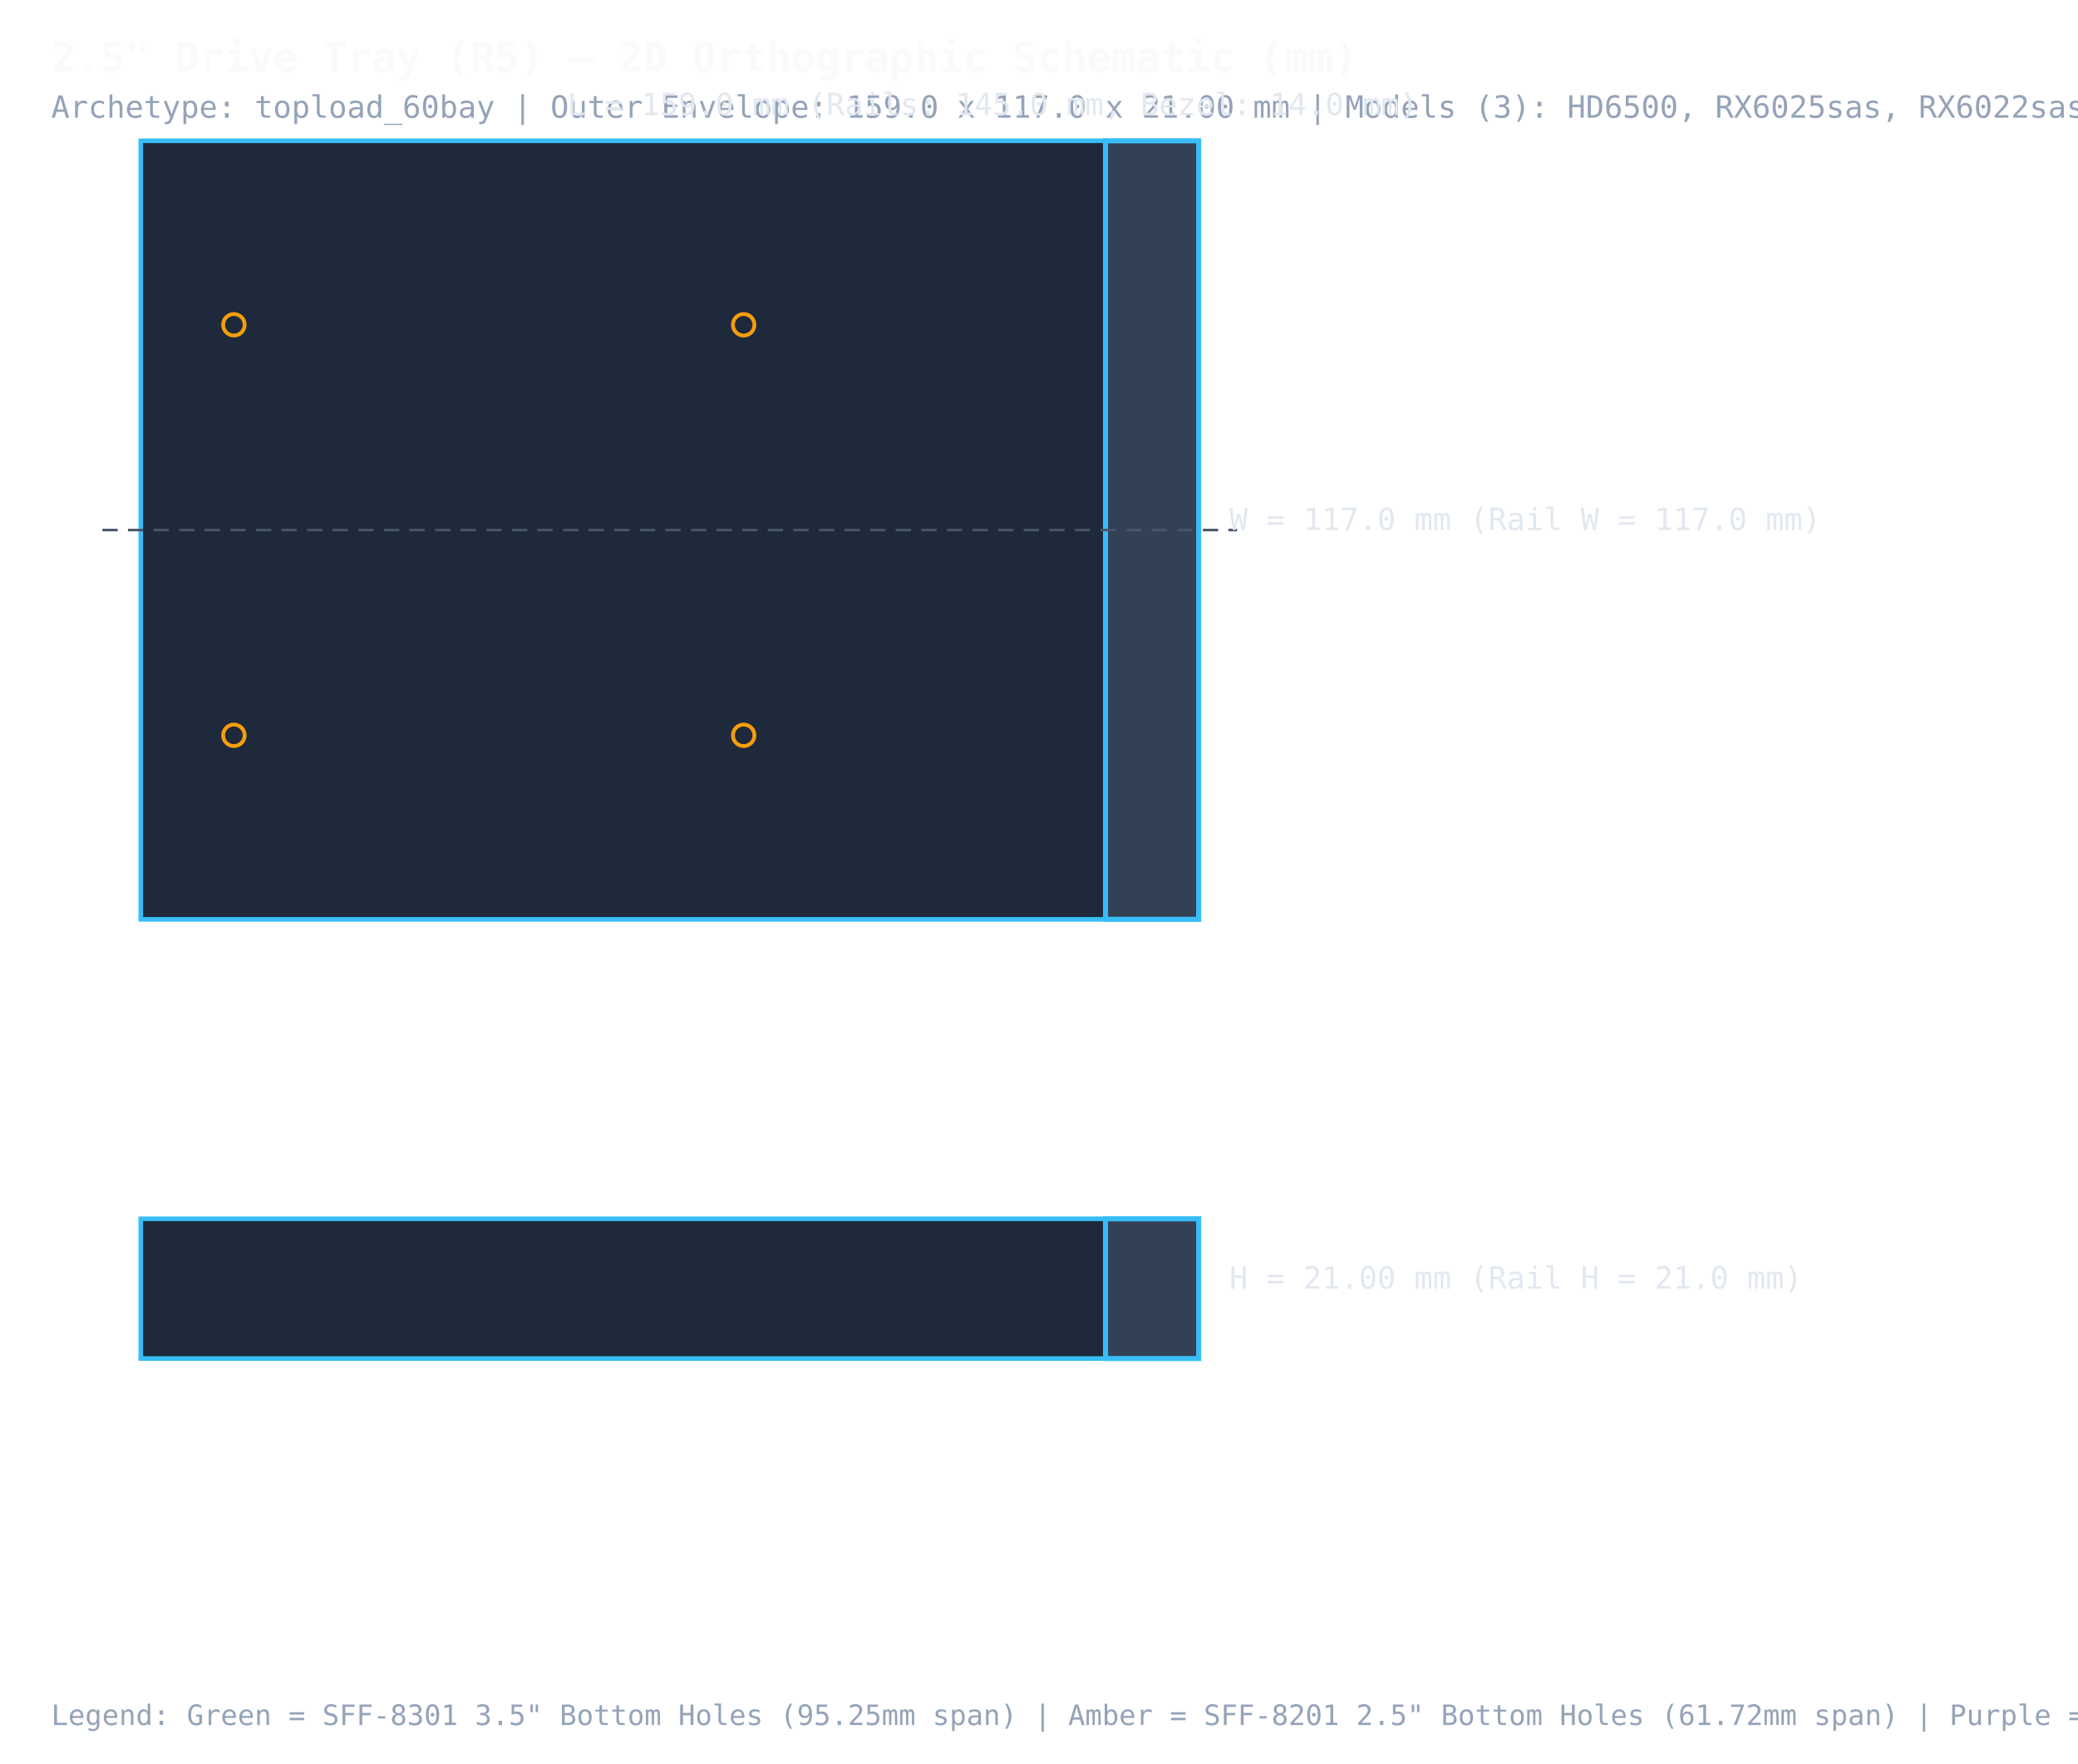
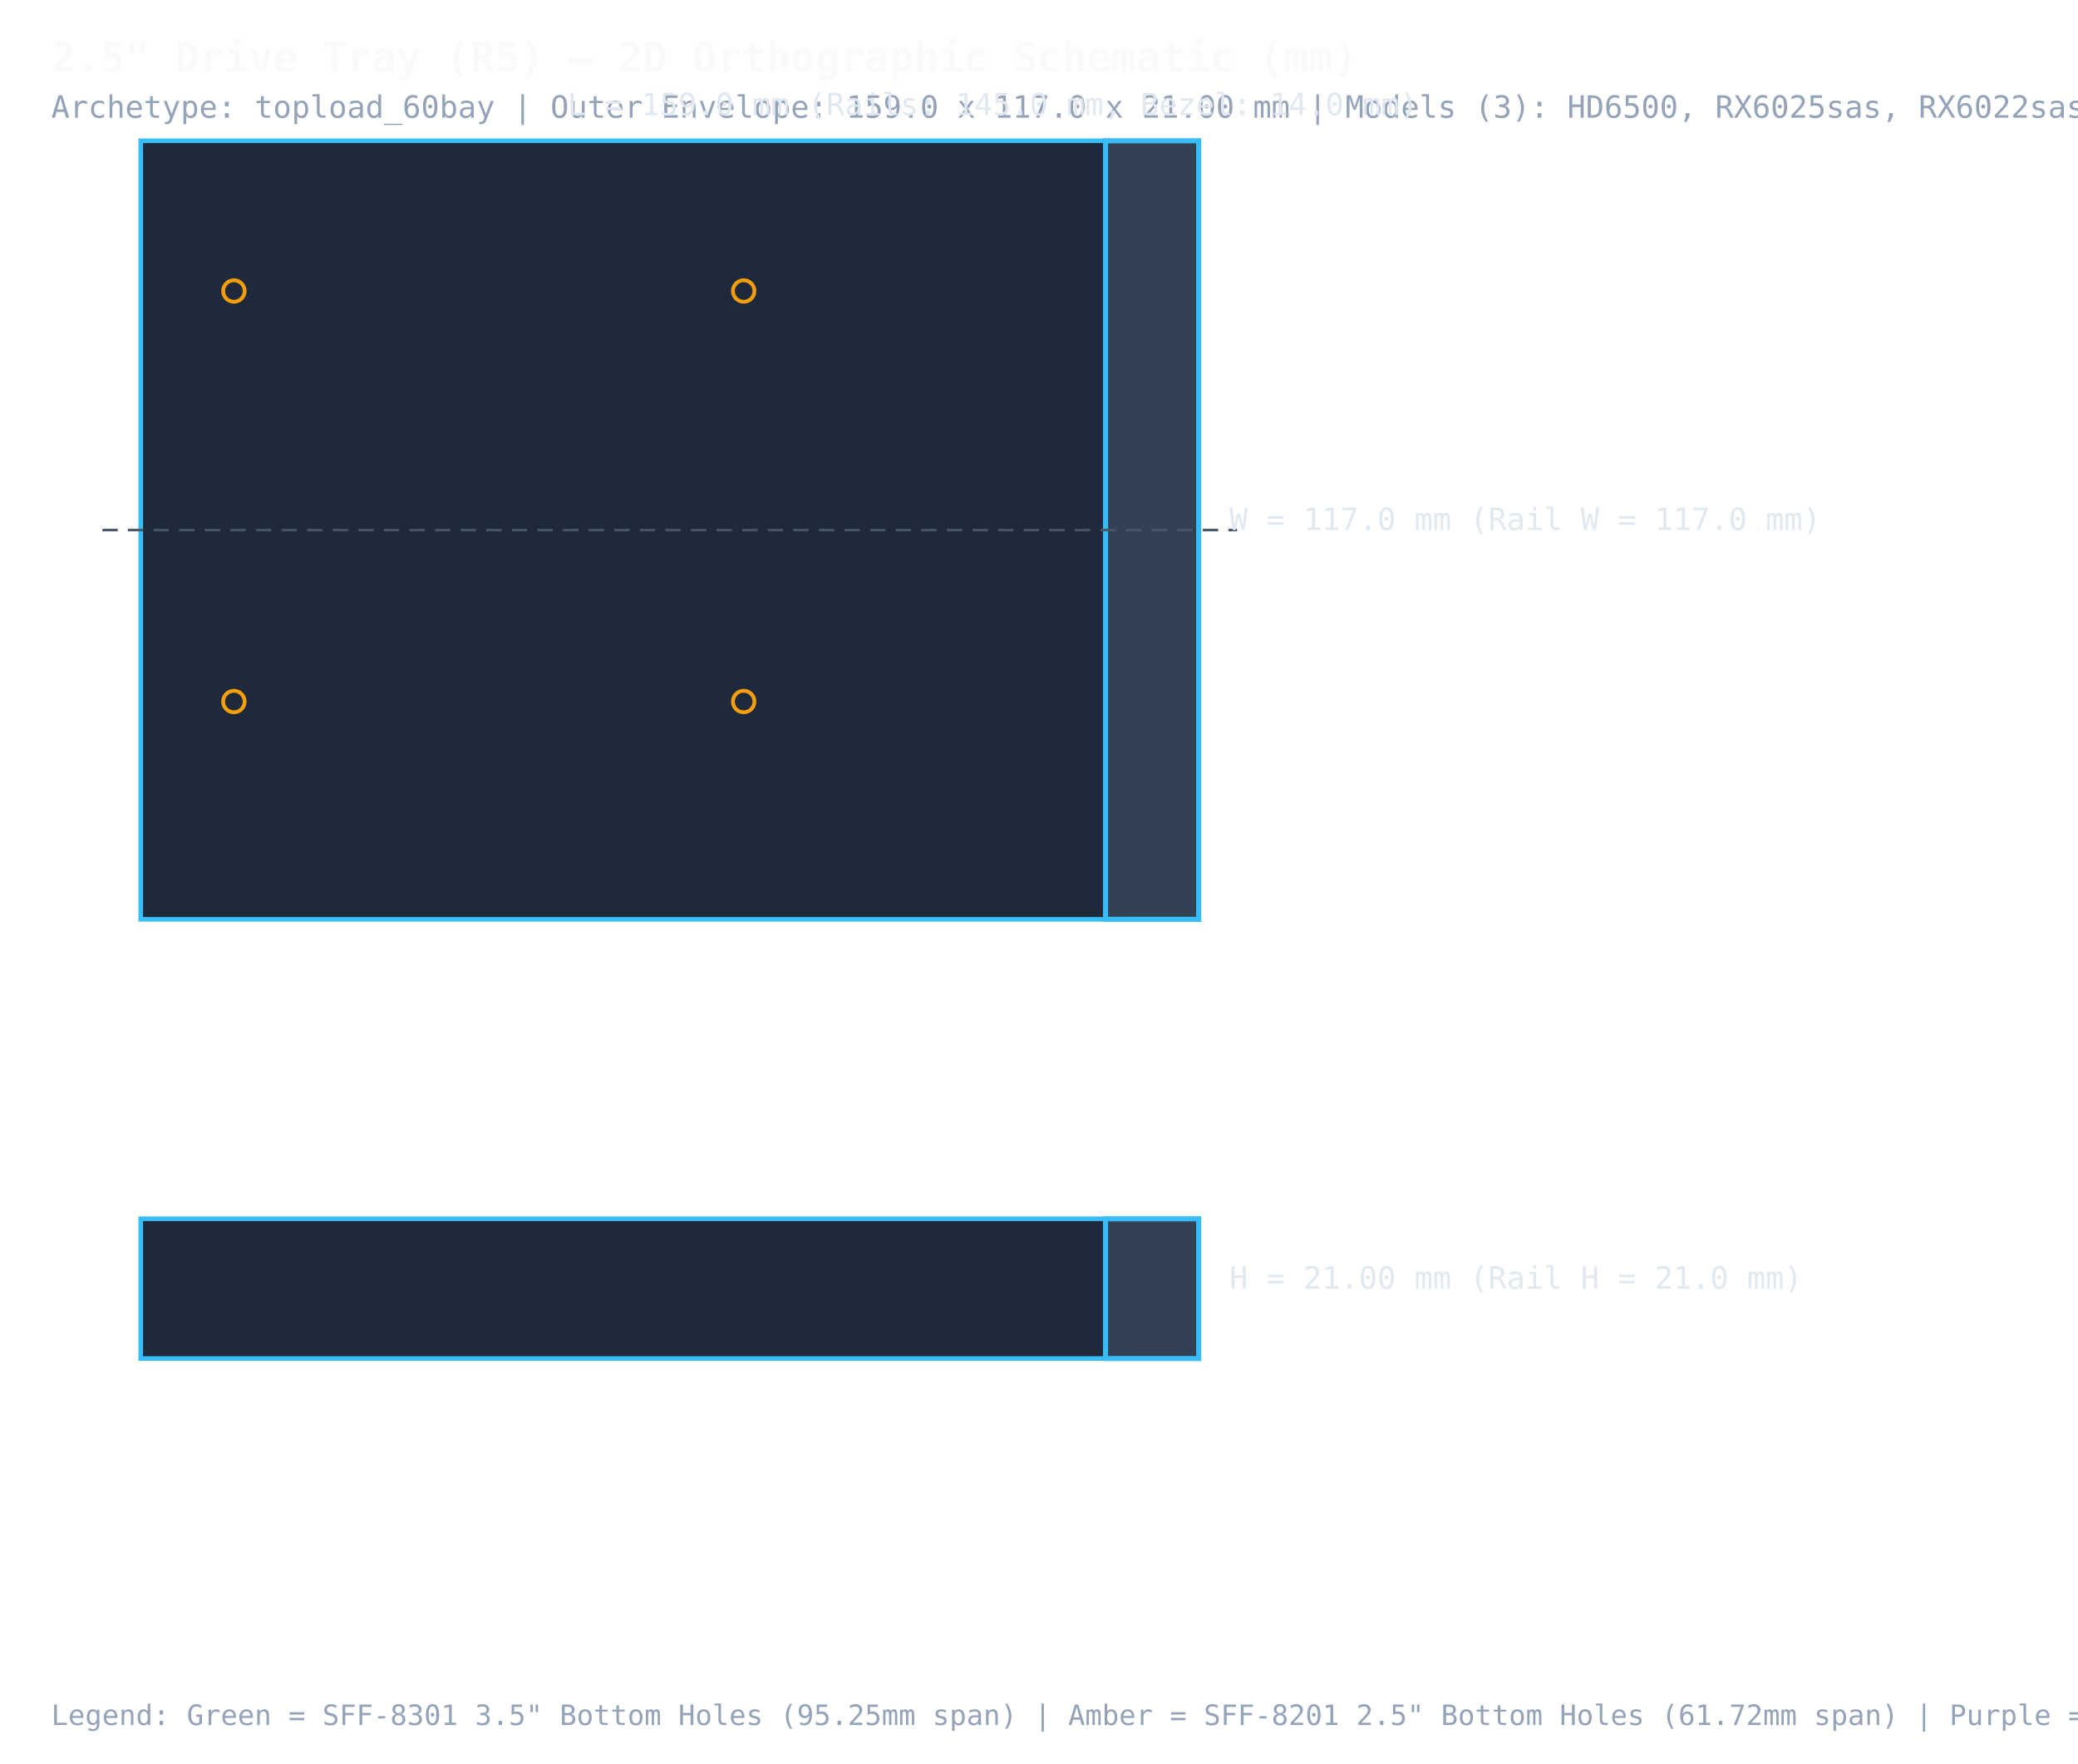
<svg xmlns="http://www.w3.org/2000/svg" width="812" height="689" viewBox="0 0 812 689" style="background:#0f172a;font-family:monospace">
  <text x="20" y="28" fill="#f8fafc" font-size="16" font-weight="bold">2.5" Drive Tray (R5) — 2D Orthographic Schematic (mm)</text>
  <text x="20" y="46" fill="#94a3b8" font-size="12">Archetype: topload_60bay | Outer Envelope: 159.0 x 117.0 x 21.00 mm | Models (3): HD6500, RX6025sas, RX6022sas</text>
  <rect x="55.0" y="55.0" width="377.0" height="304.2" fill="#1e293b" stroke="#38bdf8" stroke-width="1.8" />
  <rect x="432.0" y="55.0" width="36.4" height="304.2" fill="#334155" stroke="#38bdf8" stroke-width="2.0" />
  <line x1="40.0" y1="207.1" x2="483.4" y2="207.1" stroke="#475569" stroke-dasharray="6,4" stroke-width="1" />
-   <circle cx="91.4" cy="126.9" r="4.2" fill="none" stroke="#f59e0b" stroke-width="1.5" />
-   <circle cx="91.4" cy="287.3" r="4.2" fill="none" stroke="#f59e0b" stroke-width="1.5" />
-   <circle cx="290.6" cy="126.9" r="4.2" fill="none" stroke="#f59e0b" stroke-width="1.5" />
-   <circle cx="290.6" cy="287.3" r="4.2" fill="none" stroke="#f59e0b" stroke-width="1.5" />
+   <circle cx="91.4" cy="113.7" r="4.2" fill="none" stroke="#f59e0b" stroke-width="1.5" />
+   <circle cx="91.4" cy="274.1" r="4.2" fill="none" stroke="#f59e0b" stroke-width="1.5" />
+   <circle cx="290.6" cy="113.7" r="4.2" fill="none" stroke="#f59e0b" stroke-width="1.5" />
+   <circle cx="290.6" cy="274.1" r="4.2" fill="none" stroke="#f59e0b" stroke-width="1.5" />
  <rect x="55.0" y="476.2" width="377.0" height="54.6" fill="#1e293b" stroke="#38bdf8" stroke-width="1.8" />
  <rect x="432.0" y="476.2" width="36.4" height="54.6" fill="#334155" stroke="#38bdf8" stroke-width="2.0" />
  <text x="221.7" y="45.0" fill="#e2e8f0" font-size="12">L = 159.0 mm (Rails: 145.0 mm, Bezel: 14.0 mm)</text>
  <text x="480.4" y="207.1" fill="#e2e8f0" font-size="12">W = 117.0 mm (Rail W = 117.0 mm)</text>
  <text x="480.4" y="503.5" fill="#e2e8f0" font-size="12">H = 21.00 mm (Rail H = 21.0 mm)</text>
  <text x="20" y="674" fill="#94a3b8" font-size="11">Legend: Green = SFF-8301 3.5" Bottom Holes (95.25mm span) | Amber = SFF-8201 2.5" Bottom Holes (61.72mm span) | Purple = Side Rail Pin/Screw Holes</text>
</svg>
